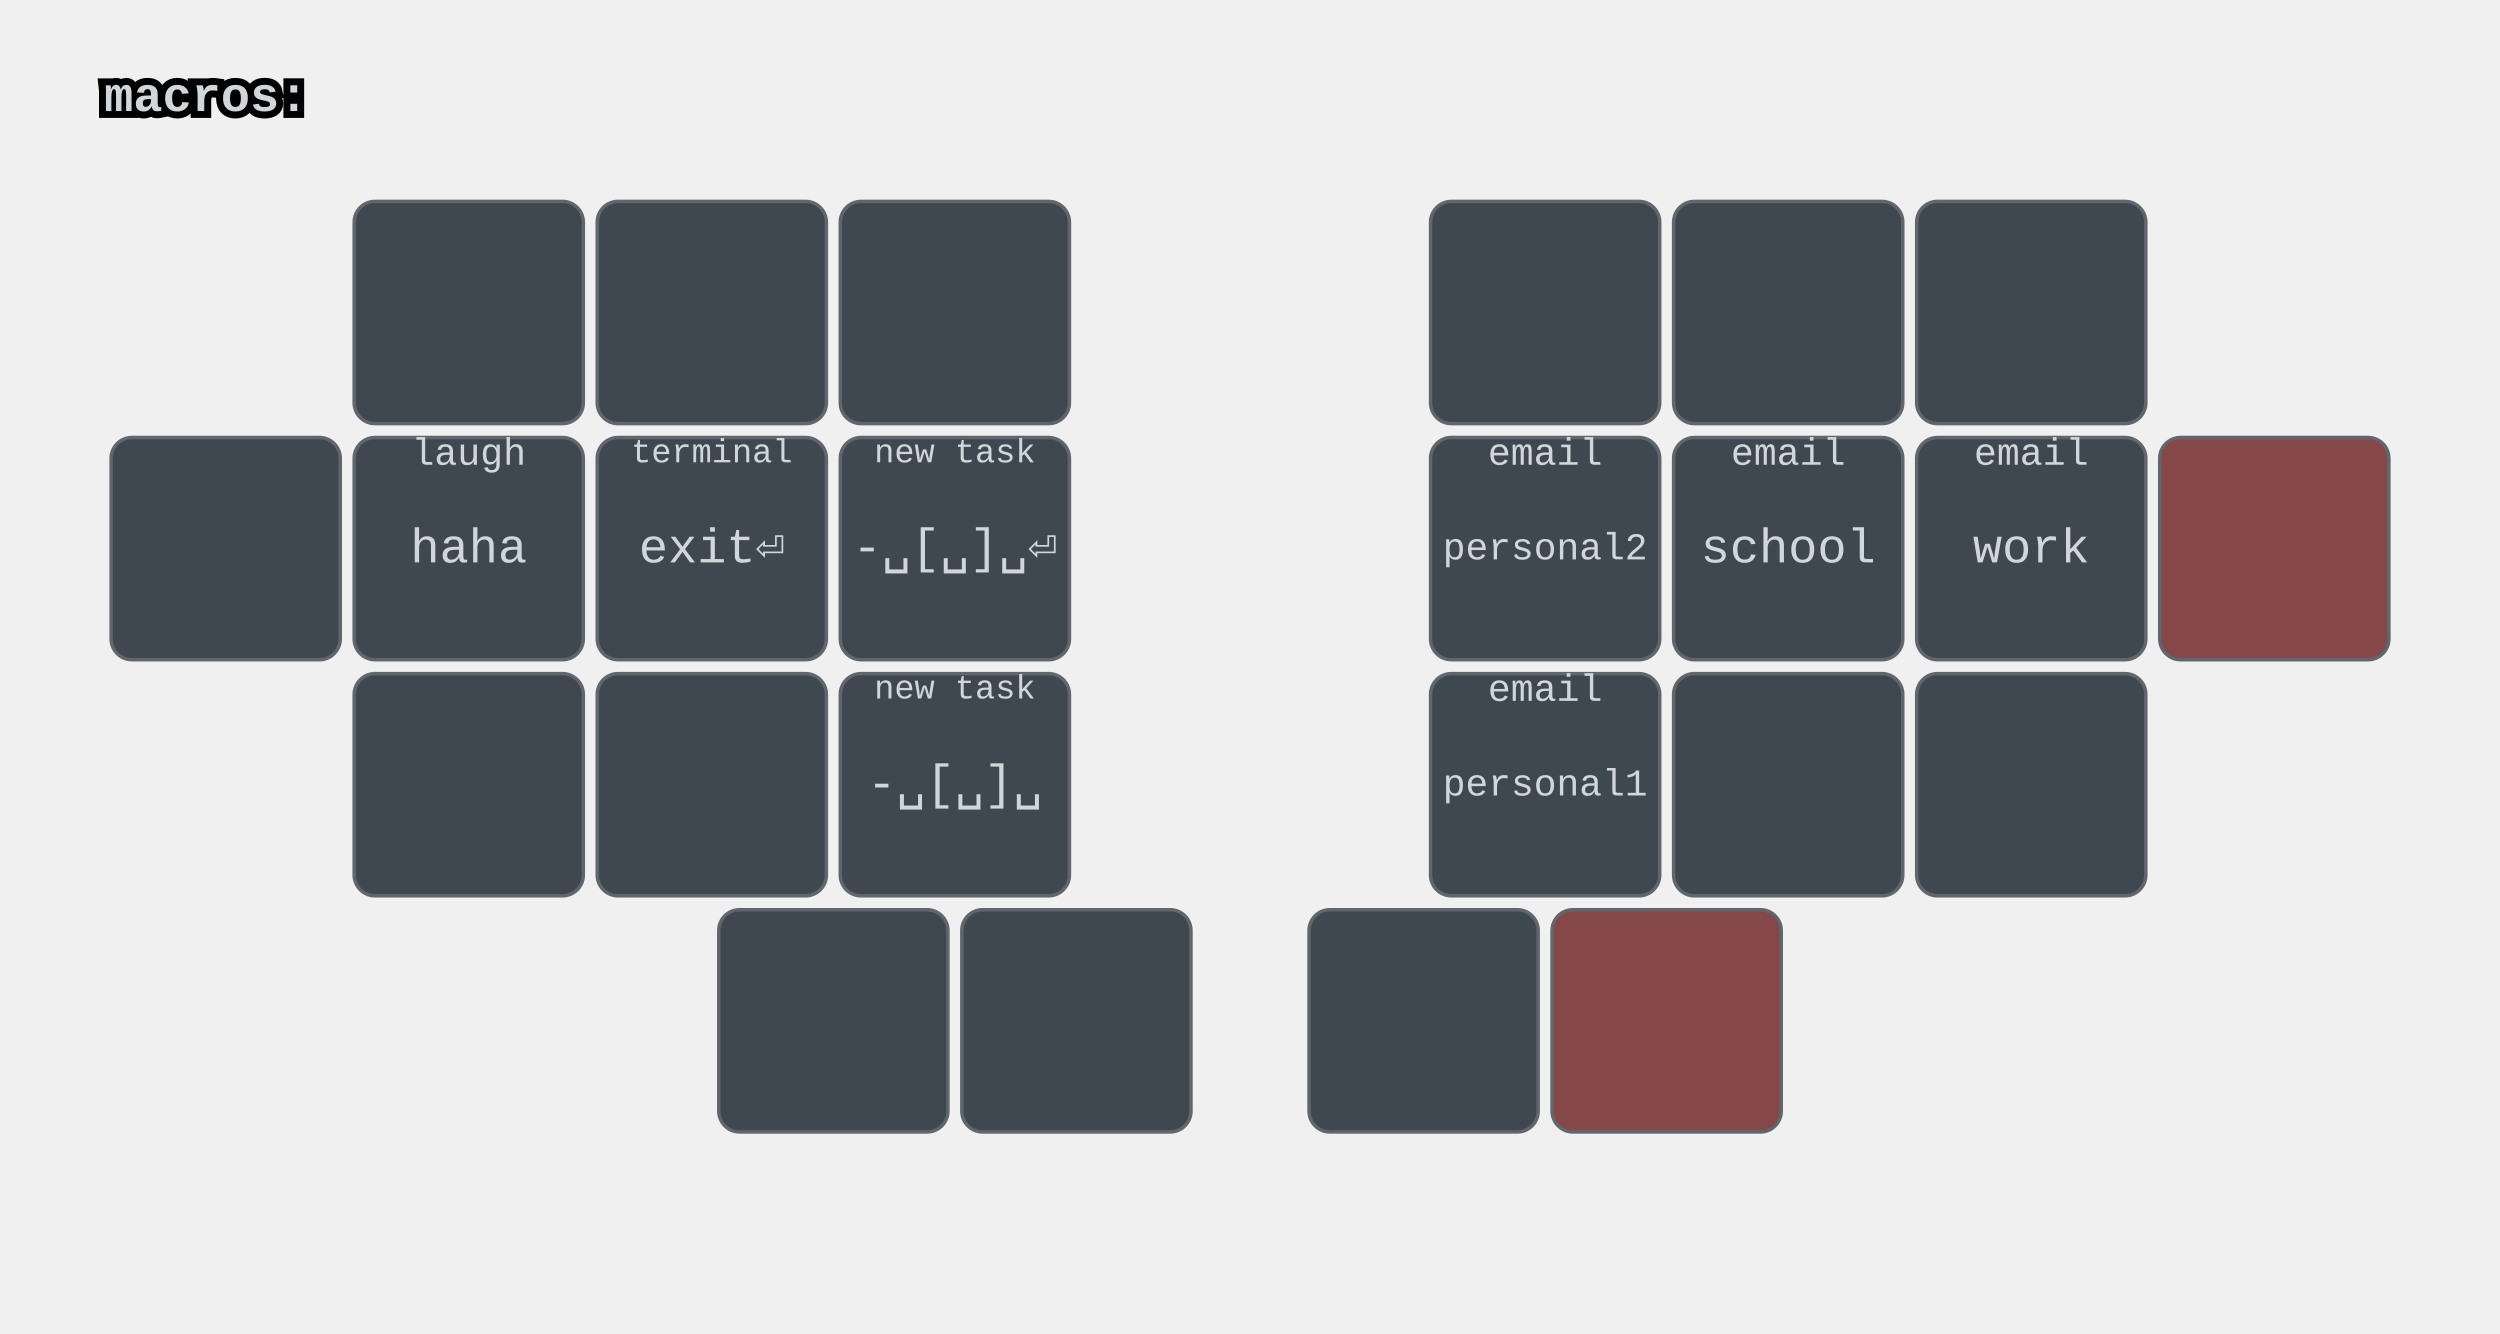
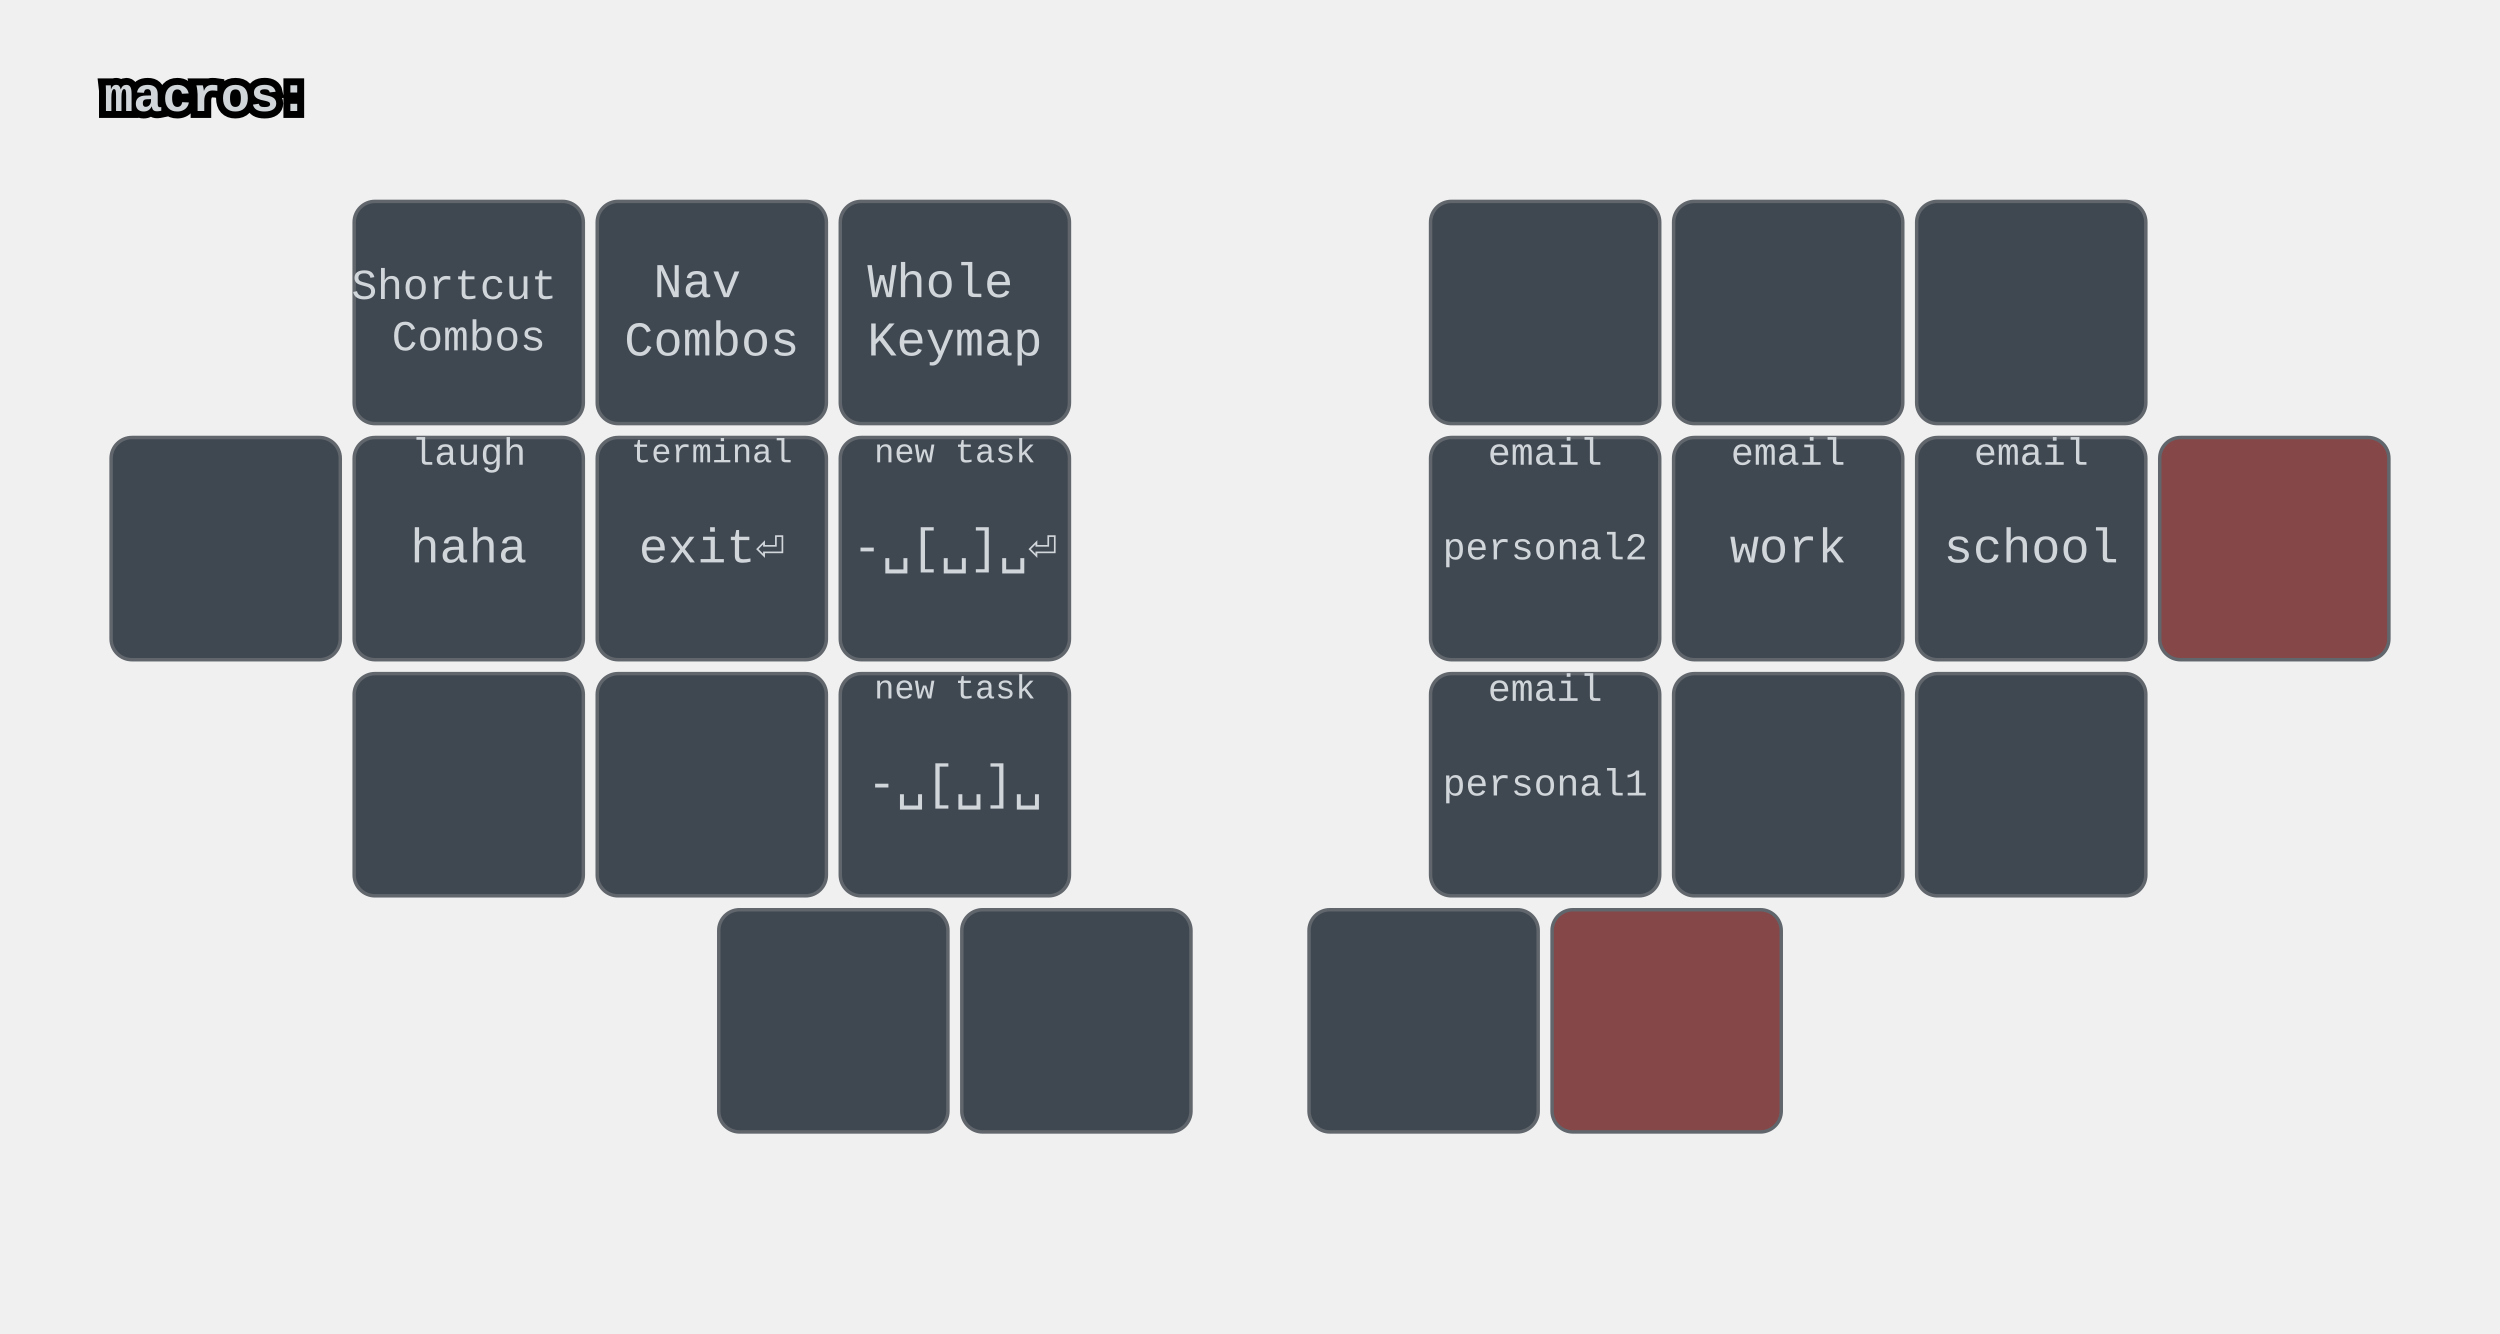
<svg xmlns="http://www.w3.org/2000/svg" xmlns:xlink="http://www.w3.org/1999/xlink" width="720" height="384" viewBox="0 0 720 384" class="keymap">
  <defs>/* start glyphs */
<svg id="mdi:apple-keyboard-command">
      <svg id="mdi-apple-keyboard-command" viewBox="0 0 24 24">
        <path d="M6,2A4,4 0 0,1 10,6V8H14V6A4,4 0 0,1 18,2A4,4 0 0,1 22,6A4,4 0 0,1 18,10H16V14H18A4,4 0 0,1 22,18A4,4 0 0,1 18,22A4,4 0 0,1 14,18V16H10V18A4,4 0 0,1 6,22A4,4 0 0,1 2,18A4,4 0 0,1 6,14H8V10H6A4,4 0 0,1 2,6A4,4 0 0,1 6,2M16,18A2,2 0 0,0 18,20A2,2 0 0,0 20,18A2,2 0 0,0 18,16H16V18M14,10H10V14H14V10M6,16A2,2 0 0,0 4,18A2,2 0 0,0 6,20A2,2 0 0,0 8,18V16H6M8,6A2,2 0 0,0 6,4A2,2 0 0,0 4,6A2,2 0 0,0 6,8H8V6M18,8A2,2 0 0,0 20,6A2,2 0 0,0 18,4A2,2 0 0,0 16,6V8H18Z" />
      </svg>
    </svg>
    <svg id="mdi:apple-keyboard-control">
      <svg id="mdi-apple-keyboard-control" viewBox="0 0 24 24">
        <path d="M19.78,11.78L18.36,13.19L12,6.83L5.64,13.19L4.22,11.78L12,4L19.78,11.78Z" />
      </svg>
    </svg>
    <svg id="mdi:apple-keyboard-option">
      <svg id="mdi-apple-keyboard-option" viewBox="0 0 24 24">
        <path d="M3,4H9.11L16.15,18H21V20H14.88L7.84,6H3V4M14,4H21V6H14V4Z" />
      </svg>
    </svg>
    <svg id="mdi:apple-keyboard-shift">
      <svg id="mdi-apple-keyboard-shift" viewBox="0 0 24 24">
        <path d="M15,18V12H17.17L12,6.83L6.83,12H9V18H15M12,4L22,14H17V20H7V14H2L12,4Z" />
      </svg>
    </svg>
    <svg id="mdi:arrow-down">
      <svg id="mdi-arrow-down" viewBox="0 0 24 24">
        <path d="M11,4H13V16L18.5,10.5L19.92,11.92L12,19.84L4.08,11.92L5.5,10.5L11,16V4Z" />
      </svg>
    </svg>
    <svg id="mdi:arrow-down-bold-outline">
      <svg id="mdi-arrow-down-bold-outline" viewBox="0 0 24 24">
        <path d="M22,11L12,21L2,11H8V3H16V11H22M12,18L17,13H14V5H10V13H7L12,18Z" />
      </svg>
    </svg>
    <svg id="mdi:arrow-left">
      <svg id="mdi-arrow-left" viewBox="0 0 24 24">
        <path d="M20,11V13H8L13.5,18.5L12.08,19.92L4.16,12L12.08,4.08L13.5,5.5L8,11H20Z" />
      </svg>
    </svg>
    <svg id="mdi:arrow-right">
      <svg id="mdi-arrow-right" viewBox="0 0 24 24">
        <path d="M4,11V13H16L10.5,18.5L11.92,19.92L19.84,12L11.92,4.08L10.5,5.5L16,11H4Z" />
      </svg>
    </svg>
    <svg id="mdi:arrow-up">
      <svg id="mdi-arrow-up" viewBox="0 0 24 24">
        <path d="M13,20H11V8L5.5,13.5L4.08,12.08L12,4.16L19.92,12.08L18.5,13.5L13,8V20Z" />
      </svg>
    </svg>
    <svg id="mdi:arrow-up-bold-outline">
      <svg id="mdi-arrow-up-bold-outline" viewBox="0 0 24 24">
        <path d="M16,13V21H8V13H2L12,3L22,13H16M7,11H10V19H14V11H17L12,6L7,11Z" />
      </svg>
    </svg>
    <svg id="mdi:backspace-outline">
      <svg id="mdi-backspace-outline" viewBox="0 0 24 24">
        <path d="M19,15.59L17.59,17L14,13.41L10.41,17L9,15.59L12.59,12L9,8.41L10.41,7L14,10.59L17.59,7L19,8.41L15.41,12L19,15.59M22,3A2,2 0 0,1 24,5V19A2,2 0 0,1 22,21H7C6.31,21 5.77,20.64 5.41,20.11L0,12L5.41,3.88C5.77,3.35 6.31,3 7,3H22M22,5H7L2.28,12L7,19H22V5Z" />
      </svg>
    </svg>
    <svg id="mdi:backspace-reverse-outline">
      <svg id="mdi-backspace-reverse-outline" viewBox="0 0 24 24">
        <path d="M5,15.59L6.41,17L10,13.41L13.59,17L15,15.59L11.41,12L15,8.41L13.59,7L10,10.59L6.41,7L5,8.41L8.59,12L5,15.59M2,3A2,2 0 0,0 0,5V19A2,2 0 0,0 2,21H17C17.69,21 18.23,20.64 18.59,20.11L24,12L18.59,3.88C18.23,3.35 17.69,3 17,3H2M2,5H17L21.72,12L17,19H2V5Z" />
      </svg>
    </svg>
    <svg id="mdi:bluetooth">
      <svg id="mdi-bluetooth" viewBox="0 0 24 24">
        <path d="M14.88,16.29L13,18.17V14.41M13,5.83L14.88,7.71L13,9.58M17.71,7.71L12,2H11V9.58L6.41,5L5,6.41L10.59,12L5,17.58L6.41,19L11,14.41V22H12L17.71,16.29L13.41,12L17.71,7.71Z" />
      </svg>
    </svg>
    <svg id="mdi:bluetooth-off">
      <svg id="mdi-bluetooth-off" viewBox="0 0 24 24">
        <path d="M13,5.83L14.88,7.71L13.28,9.31L14.69,10.72L17.71,7.7L12,2H11V7.03L13,9.03M5.41,4L4,5.41L10.59,12L5,17.59L6.41,19L11,14.41V22H12L16.29,17.71L18.59,20L20,18.59M13,18.17V14.41L14.88,16.29" />
      </svg>
    </svg>
    <svg id="mdi:bug">
      <svg id="mdi-bug" viewBox="0 0 24 24">
        <path d="M14,12H10V10H14M14,16H10V14H14M20,8H17.19C16.74,7.22 16.12,6.55 15.37,6.04L17,4.41L15.59,3L13.42,5.17C12.96,5.06 12.5,5 12,5C11.5,5 11.04,5.06 10.59,5.17L8.41,3L7,4.41L8.62,6.04C7.88,6.55 7.26,7.22 6.81,8H4V10H6.09C6.04,10.33 6,10.66 6,11V12H4V14H6V15C6,15.34 6.04,15.67 6.09,16H4V18H6.81C7.85,19.79 9.78,21 12,21C14.22,21 16.15,19.79 17.19,18H20V16H17.91C17.96,15.67 18,15.34 18,15V14H20V12H18V11C18,10.66 17.96,10.33 17.91,10H20V8Z" />
      </svg>
    </svg>
    <svg id="mdi:camera">
      <svg id="mdi-camera" viewBox="0 0 24 24">
        <path d="M4,4H7L9,2H15L17,4H20A2,2 0 0,1 22,6V18A2,2 0 0,1 20,20H4A2,2 0 0,1 2,18V6A2,2 0 0,1 4,4M12,7A5,5 0 0,0 7,12A5,5 0 0,0 12,17A5,5 0 0,0 17,12A5,5 0 0,0 12,7M12,9A3,3 0 0,1 15,12A3,3 0 0,1 12,15A3,3 0 0,1 9,12A3,3 0 0,1 12,9Z" />
      </svg>
    </svg>
    <svg id="mdi:close">
      <svg id="mdi-close" viewBox="0 0 24 24">
        <path d="M19,6.41L17.59,5L12,10.59L6.41,5L5,6.41L10.59,12L5,17.59L6.41,19L12,13.41L17.59,19L19,17.59L13.41,12L19,6.41Z" />
      </svg>
    </svg>
    <svg id="mdi:console">
      <svg id="mdi-console" viewBox="0 0 24 24">
        <path d="M20,19V7H4V19H20M20,3A2,2 0 0,1 22,5V19A2,2 0 0,1 20,21H4A2,2 0 0,1 2,19V5C2,3.89 2.9,3 4,3H20M13,17V15H18V17H13M9.58,13L5.57,9H8.4L11.7,12.3C12.09,12.69 12.09,13.33 11.7,13.72L8.42,17H5.59L9.58,13Z" />
      </svg>
    </svg>
    <svg id="mdi:debug-step-into">
      <svg id="mdi-debug-step-into" viewBox="0 0 24 24">
        <path d="M12,22A2,2 0 0,1 10,20A2,2 0 0,1 12,18A2,2 0 0,1 14,20A2,2 0 0,1 12,22M13,2V13L17.5,8.5L18.92,9.92L12,16.84L5.08,9.92L6.5,8.5L11,13V2H13Z" />
      </svg>
    </svg>
    <svg id="mdi:debug-step-out">
      <svg id="mdi-debug-step-out" viewBox="0 0 24 24">
        <path d="M12,22A2,2 0 0,1 10,20A2,2 0 0,1 12,18A2,2 0 0,1 14,20A2,2 0 0,1 12,22M13,16H11V6L6.5,10.5L5.08,9.08L12,2.16L18.92,9.08L17.5,10.5L13,6V16Z" />
      </svg>
    </svg>
    <svg id="mdi:debug-step-over">
      <svg id="mdi-debug-step-over" viewBox="0 0 24 24">
        <path d="M12,14A2,2 0 0,1 14,16A2,2 0 0,1 12,18A2,2 0 0,1 10,16A2,2 0 0,1 12,14M23.46,8.86L21.87,15.75L15,14.16L18.8,11.78C17.39,9.5 14.87,8 12,8C8.05,8 4.77,10.86 4.12,14.63L2.15,14.28C2.96,9.58 7.06,6 12,6C15.58,6 18.73,7.89 20.5,10.72L23.46,8.86Z" />
      </svg>
    </svg>
    <svg id="mdi:delete">
      <svg id="mdi-delete" viewBox="0 0 24 24">
        <path d="M19,4H15.5L14.5,3H9.5L8.5,4H5V6H19M6,19A2,2 0 0,0 8,21H16A2,2 0 0,0 18,19V7H6V19Z" />
      </svg>
    </svg>
    <svg id="mdi:desktop-classic">
      <svg id="mdi-desktop-classic" viewBox="0 0 24 24">
        <path d="M6,2C4.89,2 4,2.89 4,4V12C4,13.11 4.89,14 6,14H18C19.11,14 20,13.11 20,12V4C20,2.89 19.11,2 18,2H6M6,4H18V12H6V4M4,15C2.89,15 2,15.89 2,17V20C2,21.11 2.89,22 4,22H20C21.11,22 22,21.11 22,20V17C22,15.89 21.11,15 20,15H4M8,17H20V20H8V17M9,17.75V19.25H13V17.75H9M15,17.75V19.25H19V17.75H15Z" />
      </svg>
    </svg>
    <svg id="mdi:emoticon-happy-outline">
      <svg id="mdi-emoticon-happy-outline" viewBox="0 0 24 24">
        <path d="M20,12A8,8 0 0,0 12,4A8,8 0 0,0 4,12A8,8 0 0,0 12,20A8,8 0 0,0 20,12M22,12A10,10 0 0,1 12,22A10,10 0 0,1 2,12A10,10 0 0,1 12,2A10,10 0 0,1 22,12M10,9.5C10,10.3 9.3,11 8.5,11C7.7,11 7,10.3 7,9.5C7,8.7 7.7,8 8.5,8C9.3,8 10,8.7 10,9.5M17,9.5C17,10.3 16.3,11 15.5,11C14.7,11 14,10.3 14,9.5C14,8.7 14.7,8 15.5,8C16.3,8 17,8.7 17,9.5M12,17.23C10.25,17.23 8.71,16.5 7.81,15.42L9.23,14C9.68,14.72 10.75,15.23 12,15.23C13.25,15.23 14.32,14.72 14.77,14L16.19,15.42C15.29,16.5 13.75,17.23 12,17.23Z" />
      </svg>
    </svg>
    <svg id="mdi:file-tree">
      <svg id="mdi-file-tree" viewBox="0 0 24 24">
        <path d="M3,3H9V7H3V3M15,10H21V14H15V10M15,17H21V21H15V17M13,13H7V18H13V20H7L5,20V9H7V11H13V13Z" />
      </svg>
    </svg>
    <svg id="mdi:folder-open">
      <svg id="mdi-folder-open" viewBox="0 0 24 24">
        <path d="M19,20H4C2.89,20 2,19.1 2,18V6C2,4.89 2.89,4 4,4H10L12,6H19A2,2 0 0,1 21,8H21L4,8V18L6.14,10H23.21L20.93,18.5C20.7,19.37 19.92,20 19,20Z" />
      </svg>
    </svg>
    <svg id="mdi:format-horizontal-align-left">
      <svg id="mdi-format-horizontal-align-left" viewBox="0 0 24 24">
        <path d="M11,16V13H21V11H11V8L7,12L11,16M3,20H5V4H3V20Z" />
      </svg>
    </svg>
    <svg id="mdi:format-horizontal-align-right">
      <svg id="mdi-format-horizontal-align-right" viewBox="0 0 24 24">
        <path d="M13,8V11H3V13H13V16L17,12L13,8M19,20H21V4H19V20Z" />
      </svg>
    </svg>
    <svg id="mdi:format-letter-case">
      <svg id="mdi-format-letter-case" viewBox="0 0 24 24">
        <path d="M20.06,18C20,17.83 19.91,17.54 19.86,17.11C19.19,17.81 18.38,18.16 17.45,18.16C16.62,18.16 15.93,17.92 15.4,17.45C14.87,17 14.6,16.39 14.6,15.66C14.6,14.78 14.93,14.1 15.6,13.61C16.27,13.12 17.21,12.88 18.43,12.88H19.83V12.24C19.83,11.75 19.68,11.36 19.38,11.07C19.08,10.78 18.63,10.64 18.05,10.64C17.53,10.64 17.1,10.76 16.75,11C16.4,11.25 16.23,11.54 16.23,11.89H14.77C14.77,11.46 14.92,11.05 15.22,10.65C15.5,10.25 15.93,9.94 16.44,9.71C16.95,9.5 17.5,9.36 18.13,9.36C19.11,9.36 19.87,9.6 20.42,10.09C20.97,10.58 21.26,11.25 21.28,12.11V16C21.28,16.8 21.38,17.42 21.58,17.88V18H20.06M17.66,16.88C18.11,16.88 18.54,16.77 18.95,16.56C19.35,16.35 19.65,16.07 19.83,15.73V14.16H18.7C16.93,14.16 16.04,14.63 16.04,15.57C16.04,16 16.19,16.3 16.5,16.53C16.8,16.76 17.18,16.88 17.66,16.88M5.46,13.71H9.53L7.5,8.29L5.46,13.71M6.64,6H8.36L13.07,18H11.14L10.17,15.43H4.82L3.86,18H1.93L6.64,6Z" />
      </svg>
    </svg>
    <svg id="mdi:keyboard-return">
      <svg id="mdi-keyboard-return" viewBox="0 0 24 24">
        <path d="M19,7V11H5.83L9.41,7.41L8,6L2,12L8,18L9.41,16.58L5.83,13H21V7H19Z" />
      </svg>
    </svg>
    <svg id="mdi:keyboard-space">
      <svg id="mdi-keyboard-space" viewBox="0 0 24 24">
        <path d="M3 15H5V19H19V15H21V19C21 20.1 20.1 21 19 21H5C3.9 21 3 20.1 3 19V15Z" />
      </svg>
    </svg>
    <svg id="mdi:lock">
      <svg id="mdi-lock" viewBox="0 0 24 24">
        <path d="M12,17A2,2 0 0,0 14,15C14,13.89 13.1,13 12,13A2,2 0 0,0 10,15A2,2 0 0,0 12,17M18,8A2,2 0 0,1 20,10V20A2,2 0 0,1 18,22H6A2,2 0 0,1 4,20V10C4,8.89 4.9,8 6,8H7V6A5,5 0 0,1 12,1A5,5 0 0,1 17,6V8H18M12,3A3,3 0 0,0 9,6V8H15V6A3,3 0 0,0 12,3Z" />
      </svg>
    </svg>
    <svg id="mdi:microphone">
      <svg id="mdi-microphone" viewBox="0 0 24 24">
        <path d="M12,2A3,3 0 0,1 15,5V11A3,3 0 0,1 12,14A3,3 0 0,1 9,11V5A3,3 0 0,1 12,2M19,11C19,14.53 16.39,17.44 13,17.93V21H11V17.93C7.61,17.44 5,14.53 5,11H7A5,5 0 0,0 12,16A5,5 0 0,0 17,11H19Z" />
      </svg>
    </svg>
    <svg id="mdi:microsoft-visual-studio-code">
      <svg id="mdi-microsoft-visual-studio-code" viewBox="0 0 24 24">
        <path d="M17,16.47V7.39L11,11.93M2.22,9.19C1.92,8.87 1.91,8.37 2.2,8.04L3.4,6.93C3.6,6.75 4.09,6.67 4.45,6.93L7.87,9.54L15.8,2.29C16.12,1.97 16.67,1.84 17.3,2.17L21.3,4.08C21.66,4.29 22,4.62 22,5.23V18.73C22,19.13 21.71,19.56 21.4,19.73L17,21.83C16.68,21.96 16.08,21.84 15.87,21.63L7.85,14.33L4.45,16.93C4.07,17.19 3.6,17.12 3.4,16.93L2.2,15.83C1.88,15.5 1.92,14.96 2.25,14.63L5.25,11.93" />
      </svg>
    </svg>
    <svg id="mdi:play-pause">
      <svg id="mdi-play-pause" viewBox="0 0 24 24">
        <path d="M3,5V19L11,12M13,19H16V5H13M18,5V19H21V5" />
      </svg>
    </svg>
    <svg id="mdi:power-sleep">
      <svg id="mdi-power-sleep" viewBox="0 0 24 24">
        <path d="M18.73,18C15.4,21.69 9.71,22 6,18.64C2.33,15.31 2.04,9.62 5.37,5.93C6.9,4.25 9,3.2 11.27,3C7.96,6.7 8.27,12.39 12,15.71C13.63,17.19 15.78,18 18,18C18.25,18 18.5,18 18.73,18Z" />
      </svg>
    </svg>
    <svg id="mdi:repeat">
      <svg id="mdi-repeat" viewBox="0 0 24 24">
        <path d="M17,17H7V14L3,18L7,22V19H19V13H17M7,7H17V10L21,6L17,2V5H5V11H7V7Z" />
      </svg>
    </svg>
    <svg id="mdi:skip-backward">
      <svg id="mdi-skip-backward" viewBox="0 0 24 24">
        <path d="M20,5V19L13,12M6,5V19H4V5M13,5V19L6,12" />
      </svg>
    </svg>
    <svg id="mdi:skip-forward">
      <svg id="mdi-skip-forward" viewBox="0 0 24 24">
        <path d="M4,5V19L11,12M18,5V19H20V5M11,5V19L18,12" />
      </svg>
    </svg>
    <svg id="mdi:usb-port">
      <svg id="mdi-usb-port" viewBox="0 0 24 24">
        <path d="M8 2C6.9 2 6 2.9 6 4V12H5V16L9 20V22H15V20L19 16V12H18V4C18 2.9 17.11 2 16 2M8 4H16V12H8M9 7V9H11V7M13 7V9H15V7Z" />
      </svg>
    </svg>
    <svg id="mdi:volume-high">
      <svg id="mdi-volume-high" viewBox="0 0 24 24">
        <path d="M14,3.23V5.29C16.89,6.15 19,8.83 19,12C19,15.17 16.89,17.84 14,18.7V20.77C18,19.86 21,16.28 21,12C21,7.72 18,4.14 14,3.23M16.5,12C16.5,10.23 15.5,8.71 14,7.97V16C15.5,15.29 16.5,13.76 16.5,12M3,9V15H7L12,20V4L7,9H3Z" />
      </svg>
    </svg>
    <svg id="mdi:volume-medium">
      <svg id="mdi-volume-medium" viewBox="0 0 24 24">
        <path d="M5,9V15H9L14,20V4L9,9M18.5,12C18.5,10.23 17.5,8.71 16,7.97V16C17.5,15.29 18.5,13.76 18.5,12Z" />
      </svg>
    </svg>
  </defs>/* end glyphs */
<style>/* inherit to force styles through use tags */
svg path {
    fill: inherit;
}

/* font and background color specifications */
svg.keymap {
    font-family: SFMono-Regular,Consolas,Liberation Mono,Menlo,monospace;
    font-size: 14px;
    font-kerning: normal;
    text-rendering: optimizeLegibility;
    fill: #24292e;
}

/* default key styling */
rect.key {
    fill: #f6f8fa;
}

rect.key, rect.combo {
    stroke: #c9cccf;
    stroke-width: 1;
}

/* default key side styling, only used is draw_key_sides is set */
rect.side {
    filter: brightness(90%);
}

/* color accent for combo boxes */
rect.combo, rect.combo-separate {
    fill: #cdf;
}

/* color accent for held keys */
rect.held, rect.combo.held {
    fill: #fdd;
}

/* color accent for ghost (optional) keys */
rect.ghost, rect.combo.ghost {
    stroke-dasharray: 4, 4;
    stroke-width: 2;
}

text {
    text-anchor: middle;
    dominant-baseline: middle;
}

/* styling for layer labels */
text.label {
    font-weight: bold;
    text-anchor: start;
    stroke: white;
    stroke-width: 4;
    paint-order: stroke;
}

/* styling for optional footer */
text.footer {
    text-anchor: end;
    dominant-baseline: auto;
    stroke: white;
    stroke-width: 4;
    paint-order: stroke;
}

/* styling for combo tap, and key non-tap label text */
text.combo, text.hold, text.shifted, text.left, text.right {
    font-size: 11px;
}

text.hold {
    text-anchor: middle;
    dominant-baseline: auto;
}

text.shifted {
    text-anchor: middle;
    dominant-baseline: hanging;
}

text.left {
    text-anchor: start;
}

text.right {
    text-anchor: end;
}

text.layer-activator {
    text-decoration: underline;
}

/* styling for hold/shifted label text in combo box */
text.combo.hold, text.combo.shifted, text.combo.left, text.combo.right {
    font-size: 8px;
}

/* lighter symbol for transparent keys */
text.trans {
    fill: #7b7e81;
}

/* styling for combo dendrons */
path.combo {
    stroke-width: 1;
    stroke: gray;
    fill: none;
}

/* Start Tabler Icons Cleanup */
/* cannot use height/width with glyphs */
.icon-tabler &gt; path {
    fill: inherit;
    stroke: inherit;
    stroke-width: 2;
}
/* hide tabler's default box */
.icon-tabler &gt; path[stroke="none"][fill="none"] {
    visibility: hidden;
}
/* End Tabler Icons Cleanup */

svg.keymap { fill: #d1d6db; }
rect.key { fill: #3f4750; }
rect.key, rect.combo { stroke: #60666c; }
rect.combo, rect.combo-separate { fill: #1f3d7a; }
rect.held, rect.combo.held { fill: #854747; }
text.label, text.footer { stroke: black; }
text.trans { fill: #7e8184; }
path.combo { stroke: #7f7f7f; }

rect.held.alternate { fill: #ffe6f2; }</style>
  <g transform="translate(30, 0)" class="layer-macros">
    <text x="0" y="28" class="label" id="macros">macros:</text>
    <g transform="translate(0, 56)">
      <g transform="translate(105, 34)" class="key keypos-0">
        <rect rx="6" ry="6" x="-33" y="-32" width="66" height="64" class="key" />
+         <text x="0" y="0" class="key tap">
+           <tspan x="0" dy="-0.6em" style="font-size: 88%">Shortcut</tspan>
+           <tspan x="0" dy="1.2em" style="font-size: 88%">Combos</tspan>
+         </text>
      </g>
      <g transform="translate(175, 34)" class="key keypos-1">
        <rect rx="6" ry="6" x="-33" y="-32" width="66" height="64" class="key" />
+         <text x="0" y="0" class="key tap">
+           <tspan x="0" dy="-0.6em">Nav</tspan>
+           <tspan x="0" dy="1.2em">Combos</tspan>
+         </text>
      </g>
      <g transform="translate(245, 34)" class="key keypos-2">
        <rect rx="6" ry="6" x="-33" y="-32" width="66" height="64" class="key" />
+         <text x="0" y="0" class="key tap">
+           <tspan x="0" dy="-0.6em">Whole</tspan>
+           <tspan x="0" dy="1.2em">Keymap</tspan>
+         </text>
      </g>
      <g transform="translate(415, 34)" class="key keypos-3">
        <rect rx="6" ry="6" x="-33" y="-32" width="66" height="64" class="key" />
      </g>
      <g transform="translate(485, 34)" class="key keypos-4">
        <rect rx="6" ry="6" x="-33" y="-32" width="66" height="64" class="key" />
      </g>
      <g transform="translate(555, 34)" class="key keypos-5">
        <rect rx="6" ry="6" x="-33" y="-32" width="66" height="64" class="key" />
      </g>
      <g transform="translate(35, 102)" class="key keypos-6">
        <rect rx="6" ry="6" x="-33" y="-32" width="66" height="64" class="key" />
      </g>
      <g transform="translate(105, 102)" class="key keypos-7">
        <rect rx="6" ry="6" x="-33" y="-32" width="66" height="64" class="key" />
        <text x="0" y="0" class="key tap">haha</text>
        <text x="0" y="-30" class="key shifted">laugh</text>
      </g>
      <g transform="translate(175, 102)" class="key keypos-8">
        <rect rx="6" ry="6" x="-33" y="-32" width="66" height="64" class="key" />
        <text x="0" y="0" class="key tap">exit⏎</text>
        <text x="0" y="-30" class="key shifted">
          <tspan style="font-size: 88%">terminal</tspan>
        </text>
      </g>
      <g transform="translate(245, 102)" class="key keypos-9">
        <rect rx="6" ry="6" x="-33" y="-32" width="66" height="64" class="key" />
        <text x="0" y="0" class="key tap">-␣[␣]␣⏎</text>
        <text x="0" y="-30" class="key shifted">
          <tspan style="font-size: 88%">new task</tspan>
        </text>
      </g>
      <g transform="translate(415, 102)" class="key keypos-10">
        <rect rx="6" ry="6" x="-33" y="-32" width="66" height="64" class="key" />
        <text x="0" y="0" class="key tap">
          <tspan style="font-size: 78%">personal2</tspan>
        </text>
        <text x="0" y="-30" class="key shifted">email</text>
      </g>
      <g transform="translate(485, 102)" class="key keypos-11">
        <rect rx="6" ry="6" x="-33" y="-32" width="66" height="64" class="key" />
+         <text x="0" y="0" class="key tap">work</text>
+         <text x="0" y="-30" class="key shifted">email</text>
+       </g>
+       <g transform="translate(555, 102)" class="key keypos-12">
+         <rect rx="6" ry="6" x="-33" y="-32" width="66" height="64" class="key" />
        <text x="0" y="0" class="key tap">school</text>
-         <text x="0" y="-30" class="key shifted">email</text>
-       </g>
-       <g transform="translate(555, 102)" class="key keypos-12">
-         <rect rx="6" ry="6" x="-33" y="-32" width="66" height="64" class="key" />
-         <text x="0" y="0" class="key tap">work</text>
        <text x="0" y="-30" class="key shifted">email</text>
      </g>
      <g transform="translate(625, 102)" class="key held keypos-13">
        <rect rx="6" ry="6" x="-33" y="-32" width="66" height="64" class="key held" />
      </g>
      <g transform="translate(105, 170)" class="key keypos-14">
        <rect rx="6" ry="6" x="-33" y="-32" width="66" height="64" class="key" />
      </g>
      <g transform="translate(175, 170)" class="key keypos-15">
        <rect rx="6" ry="6" x="-33" y="-32" width="66" height="64" class="key" />
      </g>
      <g transform="translate(245, 170)" class="key keypos-16">
        <rect rx="6" ry="6" x="-33" y="-32" width="66" height="64" class="key" />
        <text x="0" y="0" class="key tap">-␣[␣]␣</text>
        <text x="0" y="-30" class="key shifted">
          <tspan style="font-size: 88%">new task</tspan>
        </text>
      </g>
      <g transform="translate(415, 170)" class="key keypos-17">
        <rect rx="6" ry="6" x="-33" y="-32" width="66" height="64" class="key" />
        <text x="0" y="0" class="key tap">
          <tspan style="font-size: 78%">personal1</tspan>
        </text>
        <text x="0" y="-30" class="key shifted">email</text>
      </g>
      <g transform="translate(485, 170)" class="key keypos-18">
        <rect rx="6" ry="6" x="-33" y="-32" width="66" height="64" class="key" />
      </g>
      <g transform="translate(555, 170)" class="key keypos-19">
        <rect rx="6" ry="6" x="-33" y="-32" width="66" height="64" class="key" />
      </g>
      <g transform="translate(210, 238)" class="key keypos-20">
        <rect rx="6" ry="6" x="-33" y="-32" width="66" height="64" class="key" />
        <use href="#mdi:keyboard-space" xlink:href="#mdi:keyboard-space" x="-7" y="-7" height="14" width="14.0" class="key tap glyph mdi:keyboard-space" />
      </g>
      <g transform="translate(280, 238)" class="key keypos-21">
        <rect rx="6" ry="6" x="-33" y="-32" width="66" height="64" class="key" />
      </g>
      <g transform="translate(380, 238)" class="key keypos-22">
        <rect rx="6" ry="6" x="-33" y="-32" width="66" height="64" class="key" />
      </g>
      <g transform="translate(450, 238)" class="key held keypos-23">
        <rect rx="6" ry="6" x="-33" y="-32" width="66" height="64" class="key held" />
      </g>
    </g>
  </g>
</svg>
